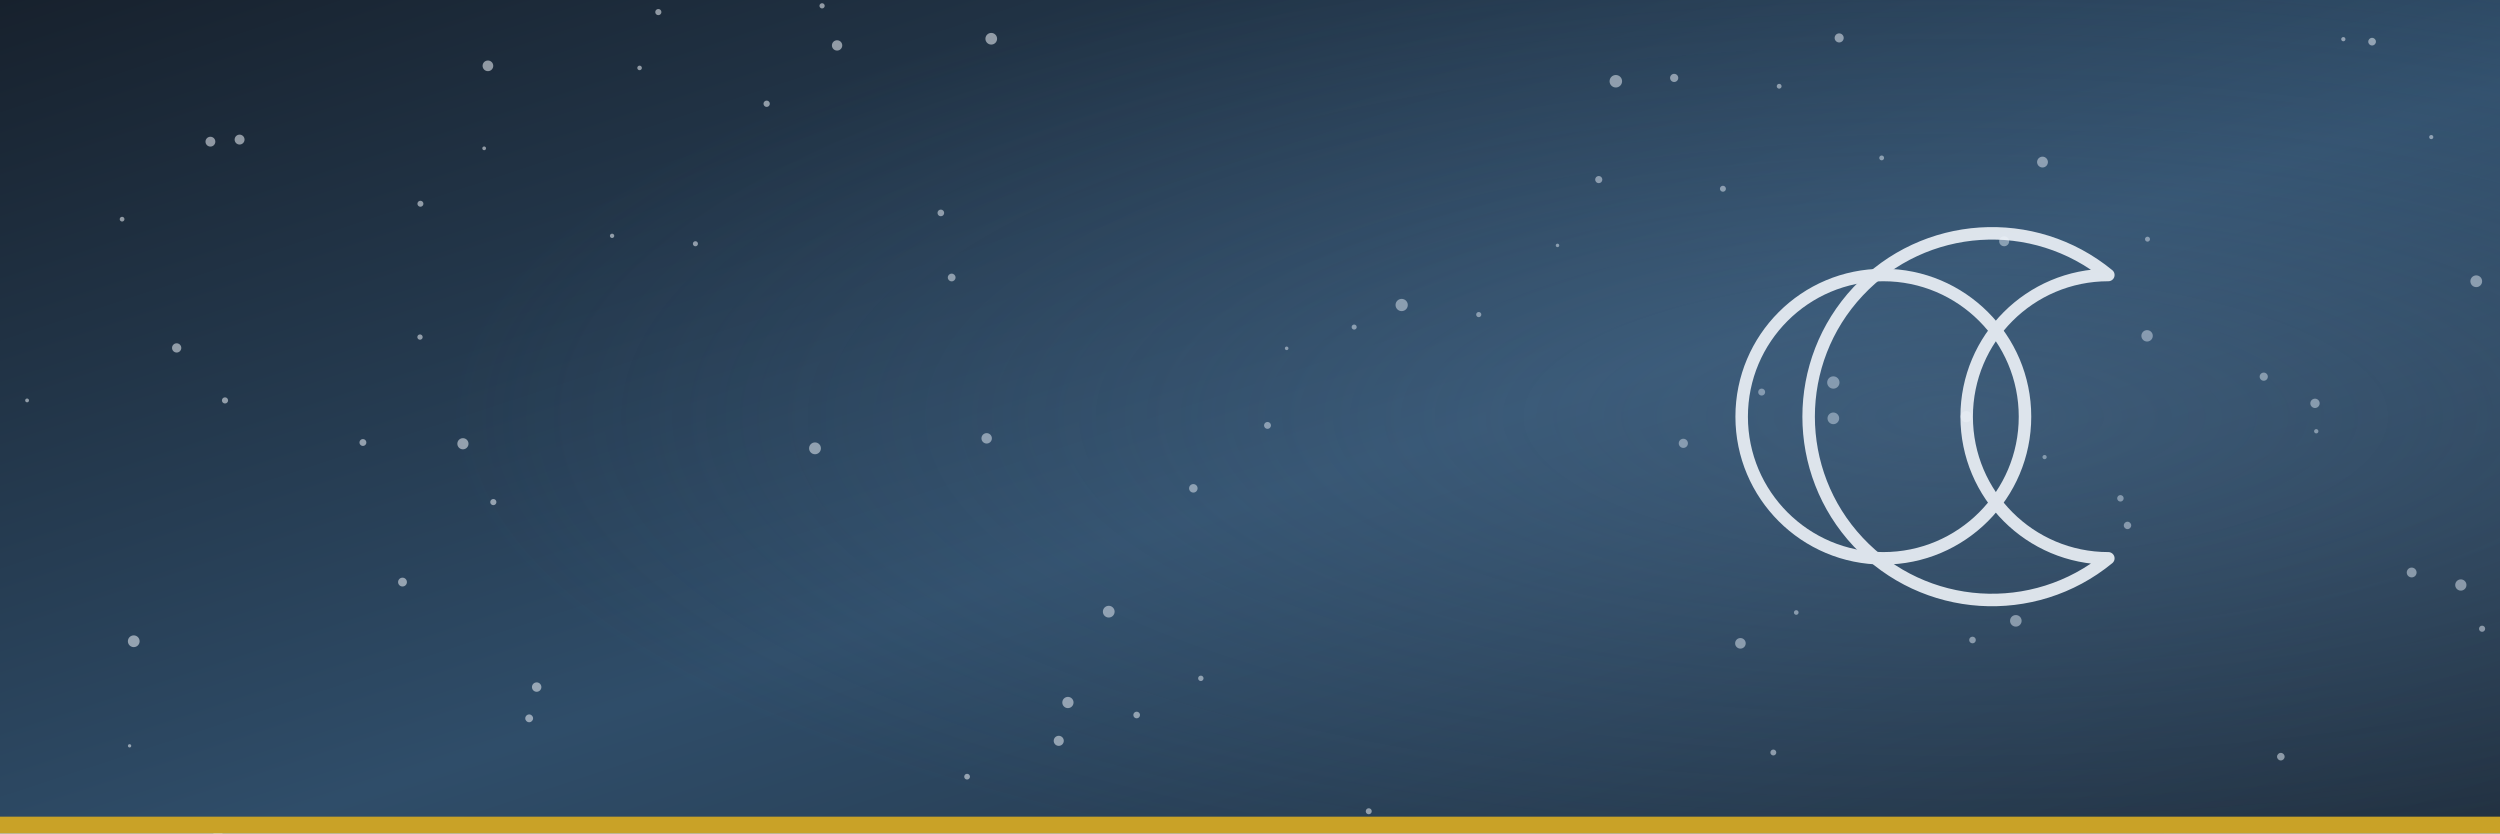
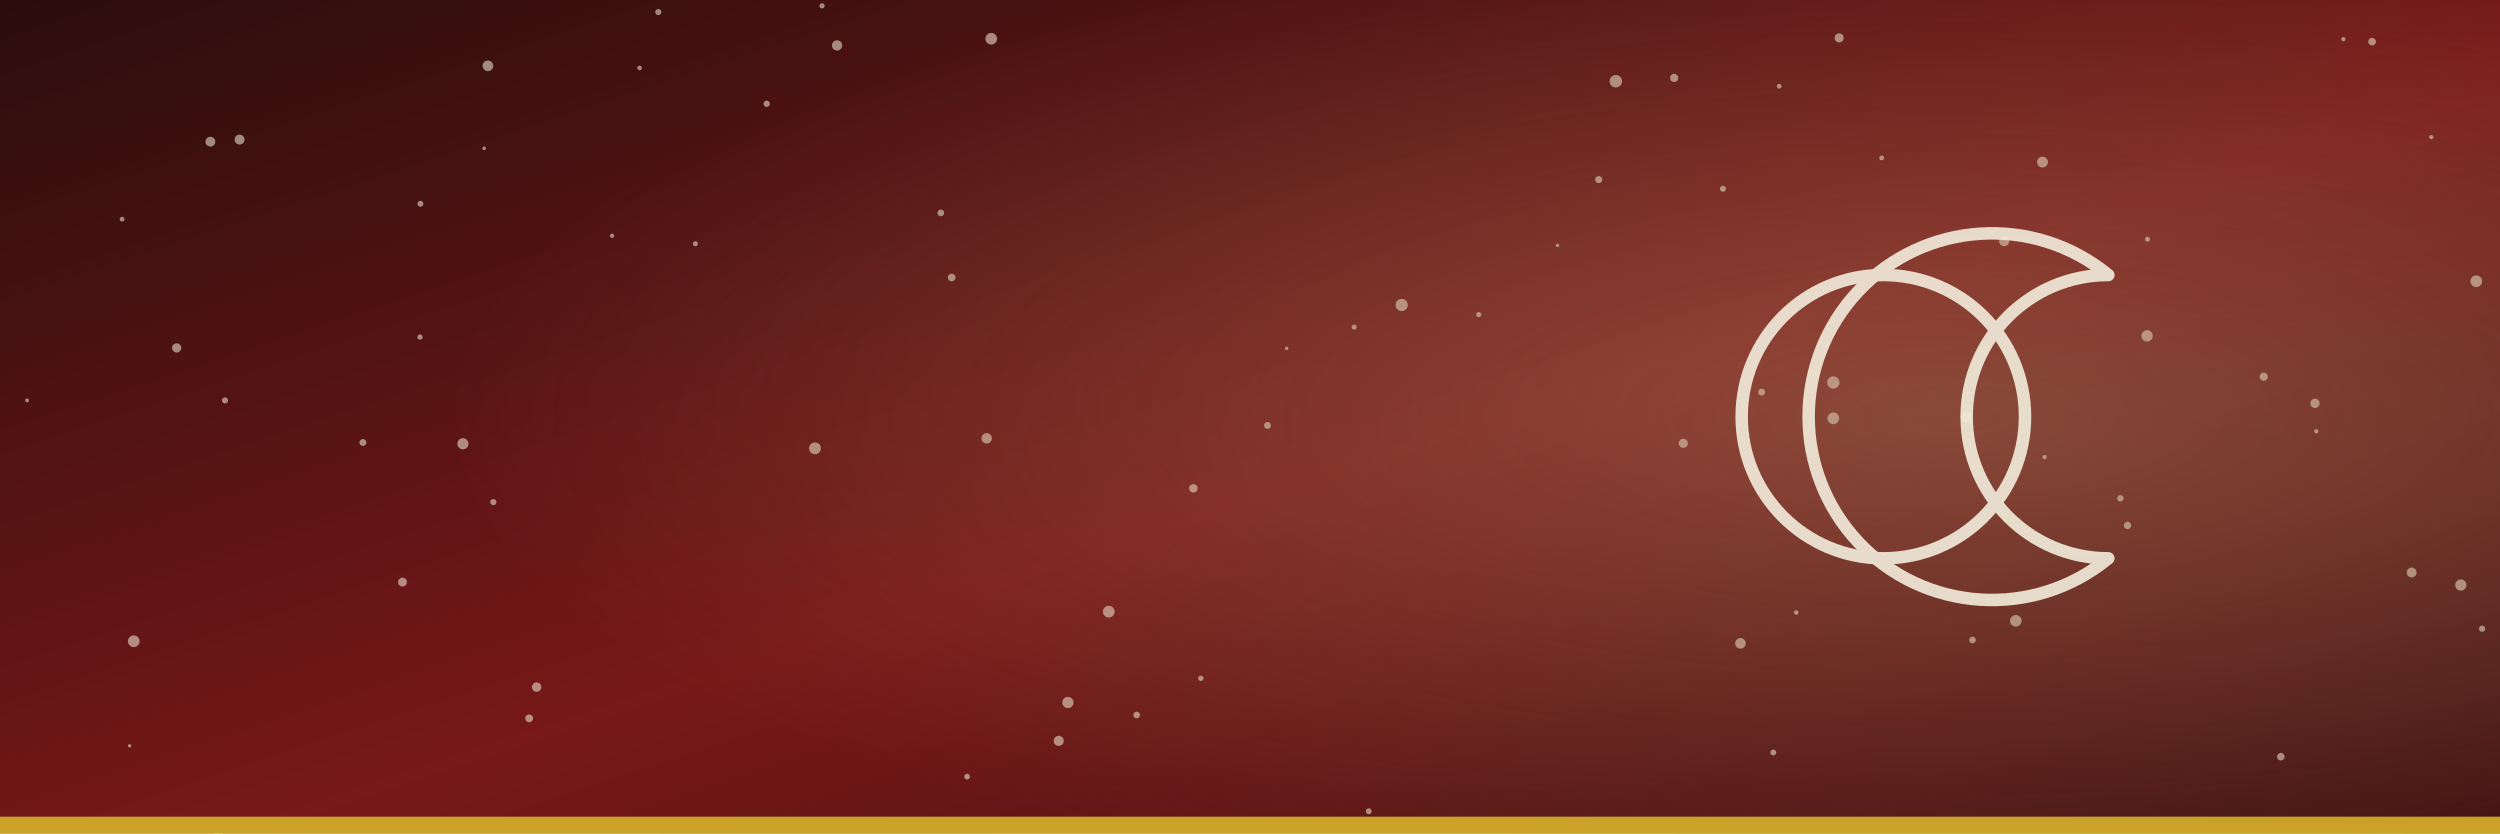
<svg xmlns="http://www.w3.org/2000/svg" viewBox="0 0 600 200" width="600" height="200" role="img">
  <defs>
    <linearGradient id="fundo" x1="0" y1="0" x2="1" y2="1">
-       <stop offset="0" stop-color="#17212d" />
-       <stop offset="0.55" stop-color="#2f4d69" />
-       <stop offset="1" stop-color="#1f2d3c" />
+       <stop offset="0" stop-color="#2b0d0d" />
+       <stop offset="0.55" stop-color="#781818" />
+       <stop offset="1" stop-color="#3d1010" />
    </linearGradient>
    <radialGradient id="brilho" cx="0.78" cy="0.5" r="0.6">
-       <stop offset="0" stop-color="#5e82a6" stop-opacity="0.35" />
-       <stop offset="1" stop-color="#5e82a6" stop-opacity="0" />
+       <stop offset="0" stop-color="#c0a878" stop-opacity="0.35" />
+       <stop offset="1" stop-color="#c0a878" stop-opacity="0" />
    </radialGradient>
  </defs>
  <rect width="600" height="200" fill="url(#fundo)" />
-   <g fill="#eef3f8" opacity="0.55">
+   <g fill="#f3ecdb" opacity="0.55">
    <circle cx="473.4" cy="153.6" r="0.80" />
    <circle cx="471.9" cy="100.0" r="1.35" />
    <circle cx="50.5" cy="34.0" r="1.18" />
    <circle cx="328.5" cy="194.7" r="0.72" />
    <circle cx="184.0" cy="24.9" r="0.76" />
    <circle cx="195.6" cy="107.6" r="1.42" />
    <circle cx="87.1" cy="106.2" r="0.83" />
    <circle cx="308.8" cy="83.6" r="0.43" />
    <circle cx="256.3" cy="168.6" r="1.35" />
    <circle cx="52.3" cy="199.2" r="1.38" />
    <circle cx="111.1" cy="106.5" r="1.34" />
    <circle cx="425.6" cy="180.6" r="0.71" />
    <circle cx="373.8" cy="58.9" r="0.42" />
    <circle cx="336.4" cy="73.2" r="1.47" />
    <circle cx="431.1" cy="147.0" r="0.56" />
    <circle cx="354.9" cy="75.5" r="0.62" />
    <circle cx="422.8" cy="94.1" r="0.84" />
    <circle cx="404.0" cy="106.4" r="1.10" />
    <circle cx="578.8" cy="137.4" r="1.18" />
    <circle cx="483.8" cy="149.0" r="1.39" />
    <circle cx="383.7" cy="43.1" r="0.86" />
    <circle cx="288.2" cy="162.8" r="0.65" />
    <circle cx="254.1" cy="177.8" r="1.21" />
    <circle cx="401.8" cy="18.7" r="0.98" />
    <circle cx="555.6" cy="96.8" r="1.12" />
    <circle cx="166.9" cy="58.5" r="0.61" />
    <circle cx="32.1" cy="153.9" r="1.41" />
    <circle cx="490.2" cy="38.9" r="1.30" />
    <circle cx="547.4" cy="181.6" r="0.91" />
    <circle cx="562.4" cy="9.4" r="0.51" />
    <circle cx="232.1" cy="186.4" r="0.69" />
    <circle cx="6.5" cy="96.1" r="0.46" />
    <circle cx="237.9" cy="9.3" r="1.40" />
    <circle cx="116.2" cy="35.6" r="0.45" />
    <circle cx="54.0" cy="96.1" r="0.74" />
    <circle cx="440.0" cy="100.4" r="1.40" />
    <circle cx="266.1" cy="146.8" r="1.41" />
    <circle cx="595.7" cy="150.9" r="0.74" />
    <circle cx="117.1" cy="15.8" r="1.28" />
    <circle cx="594.3" cy="67.5" r="1.41" />
    <circle cx="127.0" cy="172.4" r="0.94" />
    <circle cx="440.0" cy="91.8" r="1.48" />
    <circle cx="42.4" cy="83.5" r="1.11" />
    <circle cx="228.4" cy="66.6" r="0.93" />
    <circle cx="118.4" cy="120.5" r="0.74" />
    <circle cx="417.7" cy="154.4" r="1.27" />
    <circle cx="31.1" cy="179.0" r="0.40" />
    <circle cx="158.0" cy="2.9" r="0.74" />
    <circle cx="57.5" cy="33.5" r="1.19" />
    <circle cx="225.8" cy="51.1" r="0.80" />
    <circle cx="236.8" cy="105.2" r="1.25" />
    <circle cx="96.6" cy="139.7" r="1.06" />
    <circle cx="543.3" cy="90.4" r="0.98" />
    <circle cx="590.6" cy="140.4" r="1.35" />
    <circle cx="128.8" cy="164.9" r="1.13" />
    <circle cx="441.4" cy="9.1" r="1.09" />
    <circle cx="413.5" cy="45.3" r="0.72" />
    <circle cx="510.6" cy="126.1" r="0.89" />
    <circle cx="100.9" cy="48.9" r="0.72" />
    <circle cx="451.6" cy="37.9" r="0.58" />
    <circle cx="146.9" cy="56.6" r="0.52" />
    <circle cx="153.5" cy="16.3" r="0.55" />
    <circle cx="427.0" cy="20.7" r="0.58" />
    <circle cx="197.3" cy="1.4" r="0.63" />
    <circle cx="200.9" cy="10.9" r="1.24" />
    <circle cx="286.4" cy="117.2" r="1.02" />
    <circle cx="481.0" cy="57.9" r="1.20" />
    <circle cx="569.3" cy="10.0" r="0.92" />
    <circle cx="325.0" cy="78.5" r="0.61" />
    <circle cx="583.5" cy="32.9" r="0.50" />
    <circle cx="555.9" cy="103.5" r="0.52" />
    <circle cx="490.7" cy="109.7" r="0.51" />
    <circle cx="100.8" cy="80.9" r="0.64" />
    <circle cx="387.8" cy="19.5" r="1.50" />
    <circle cx="272.8" cy="171.6" r="0.80" />
    <circle cx="508.9" cy="119.6" r="0.78" />
    <circle cx="515.3" cy="80.6" r="1.37" />
    <circle cx="29.3" cy="52.6" r="0.57" />
    <circle cx="304.2" cy="102.1" r="0.83" />
    <circle cx="515.4" cy="57.4" r="0.60" />
  </g>
  <rect width="600" height="200" fill="url(#brilho)" />
-   <g fill="none" stroke="#eef3f8" stroke-width="3" stroke-linecap="round" stroke-linejoin="round" opacity="0.9">
+   <g fill="none" stroke="#f3ecdb" stroke-width="3" stroke-linecap="round" stroke-linejoin="round" opacity="0.9">
    <circle cx="452" cy="100" r="34" />
    <path d="M506 66 A44 44 0 1 0 506 134 A34 34 0 1 1 506 66" />
  </g>
  <rect x="0" y="196" width="600" height="4" fill="#c9a227" />
</svg>
